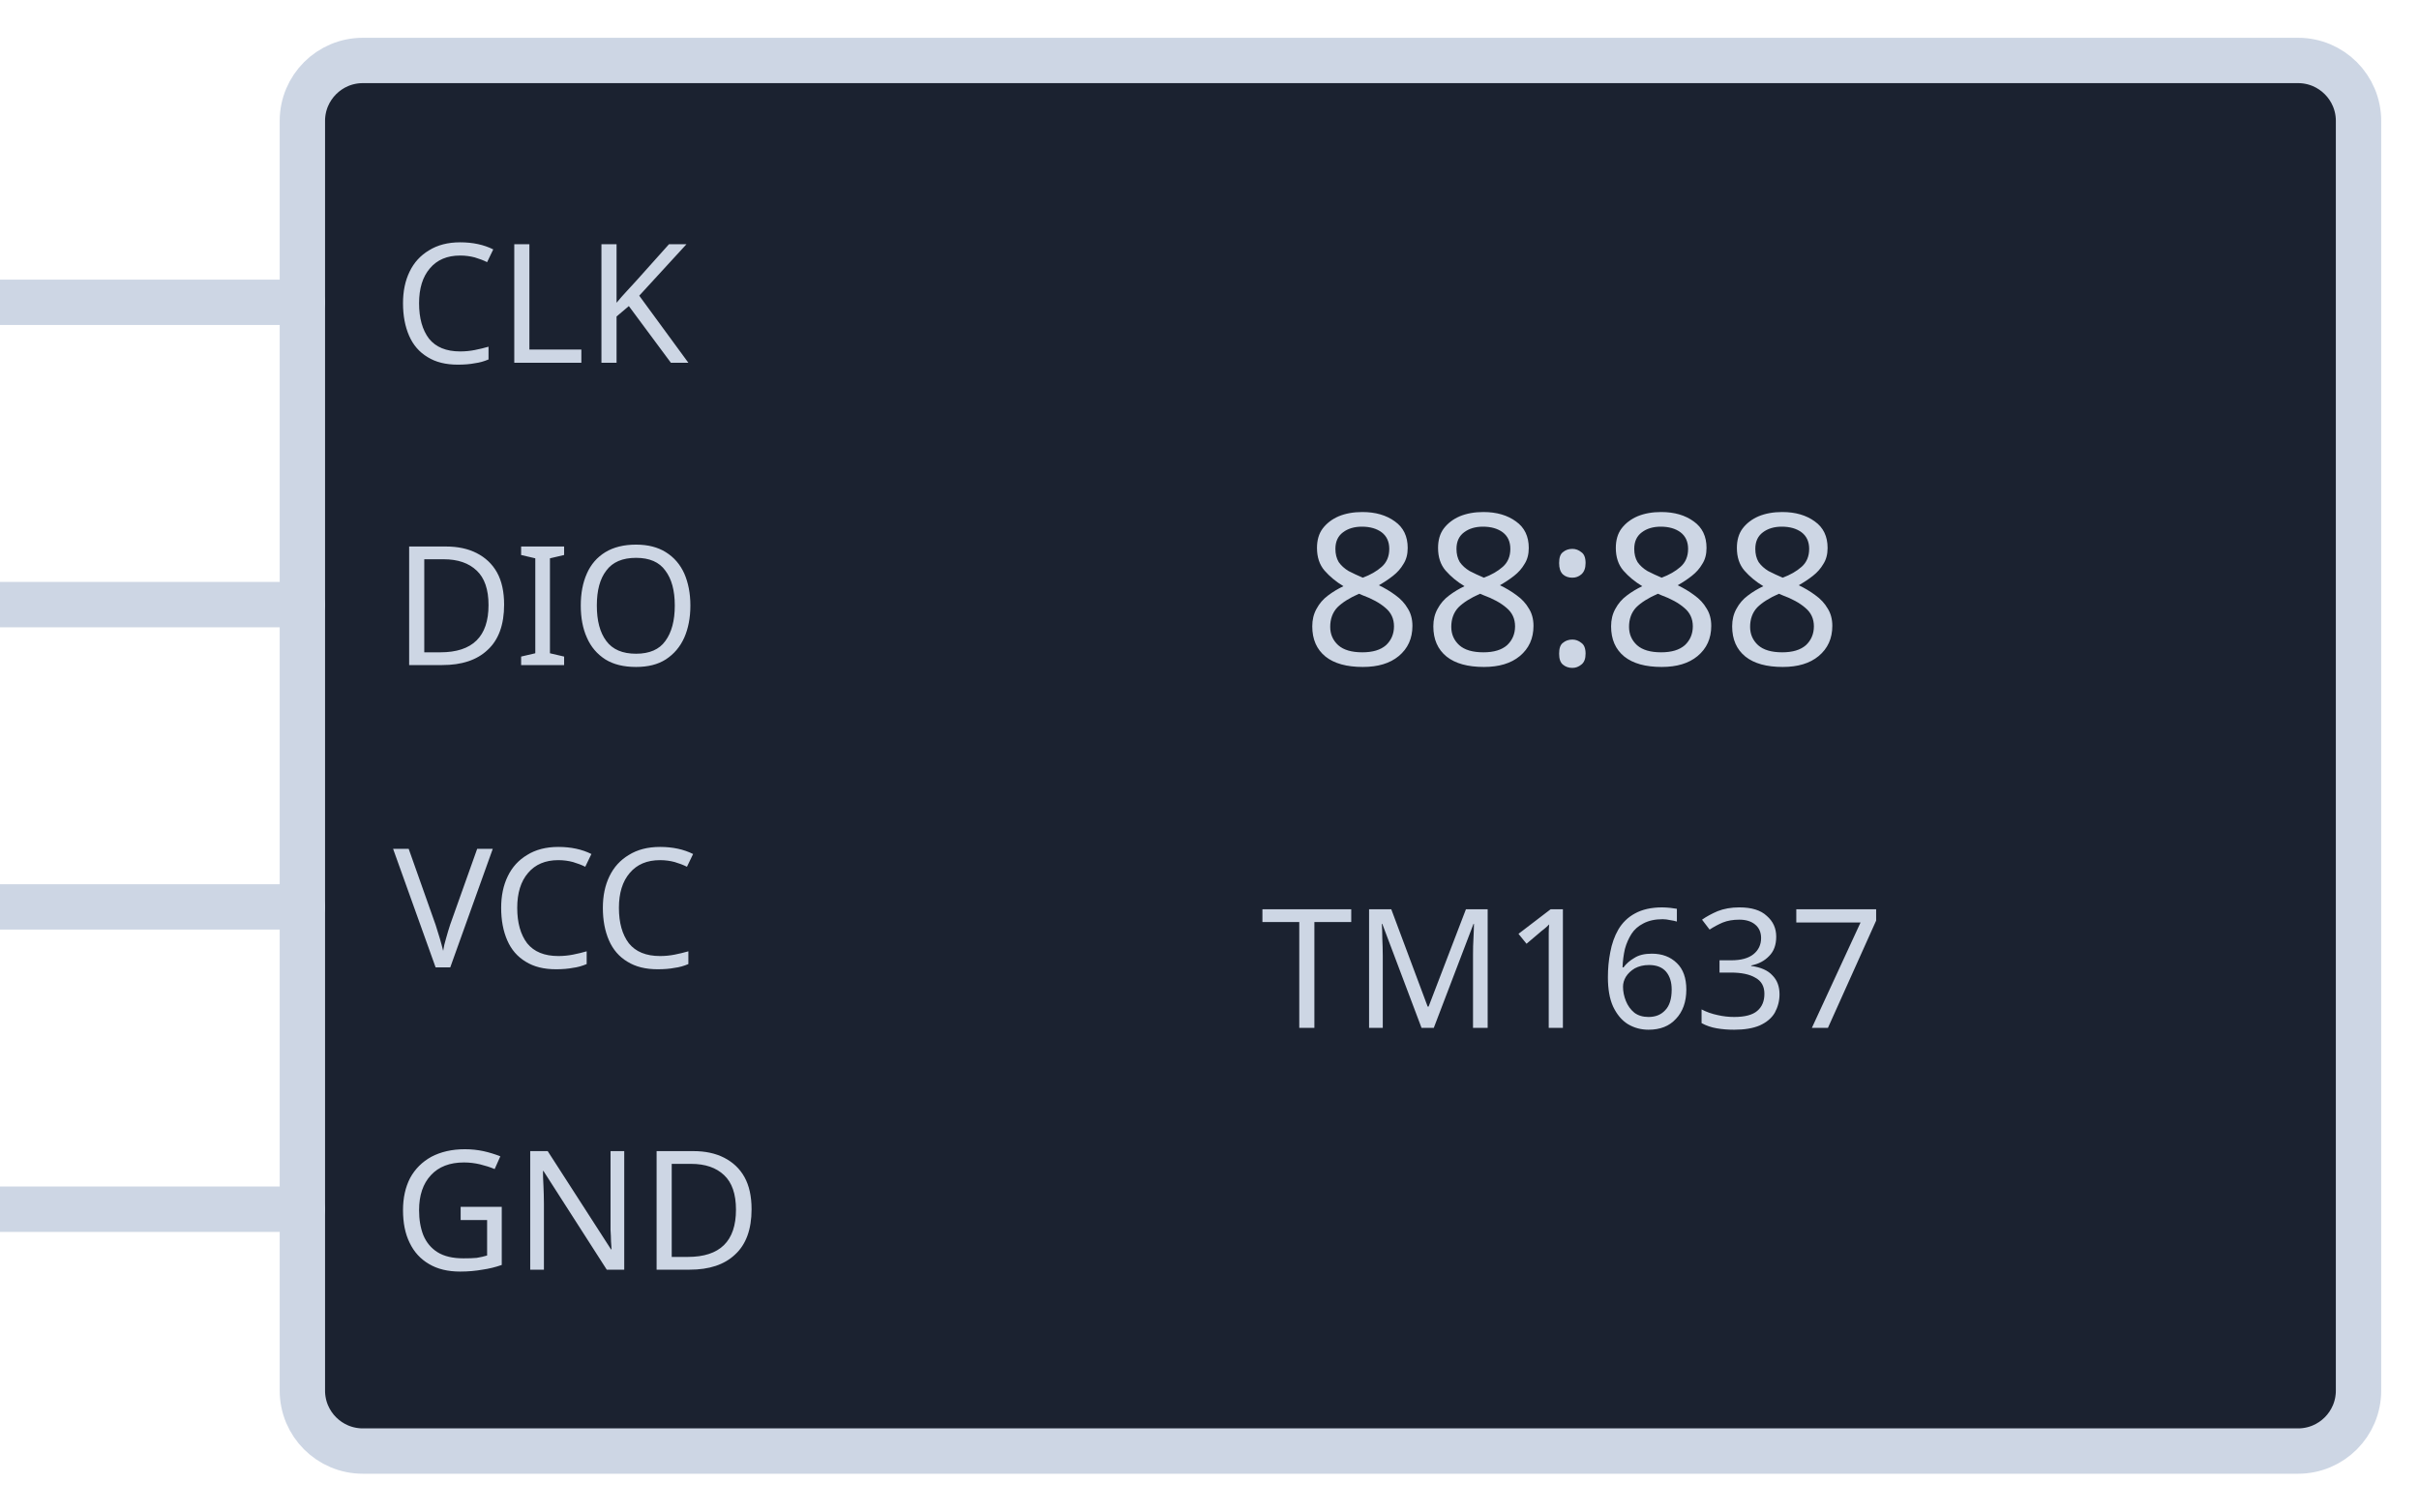
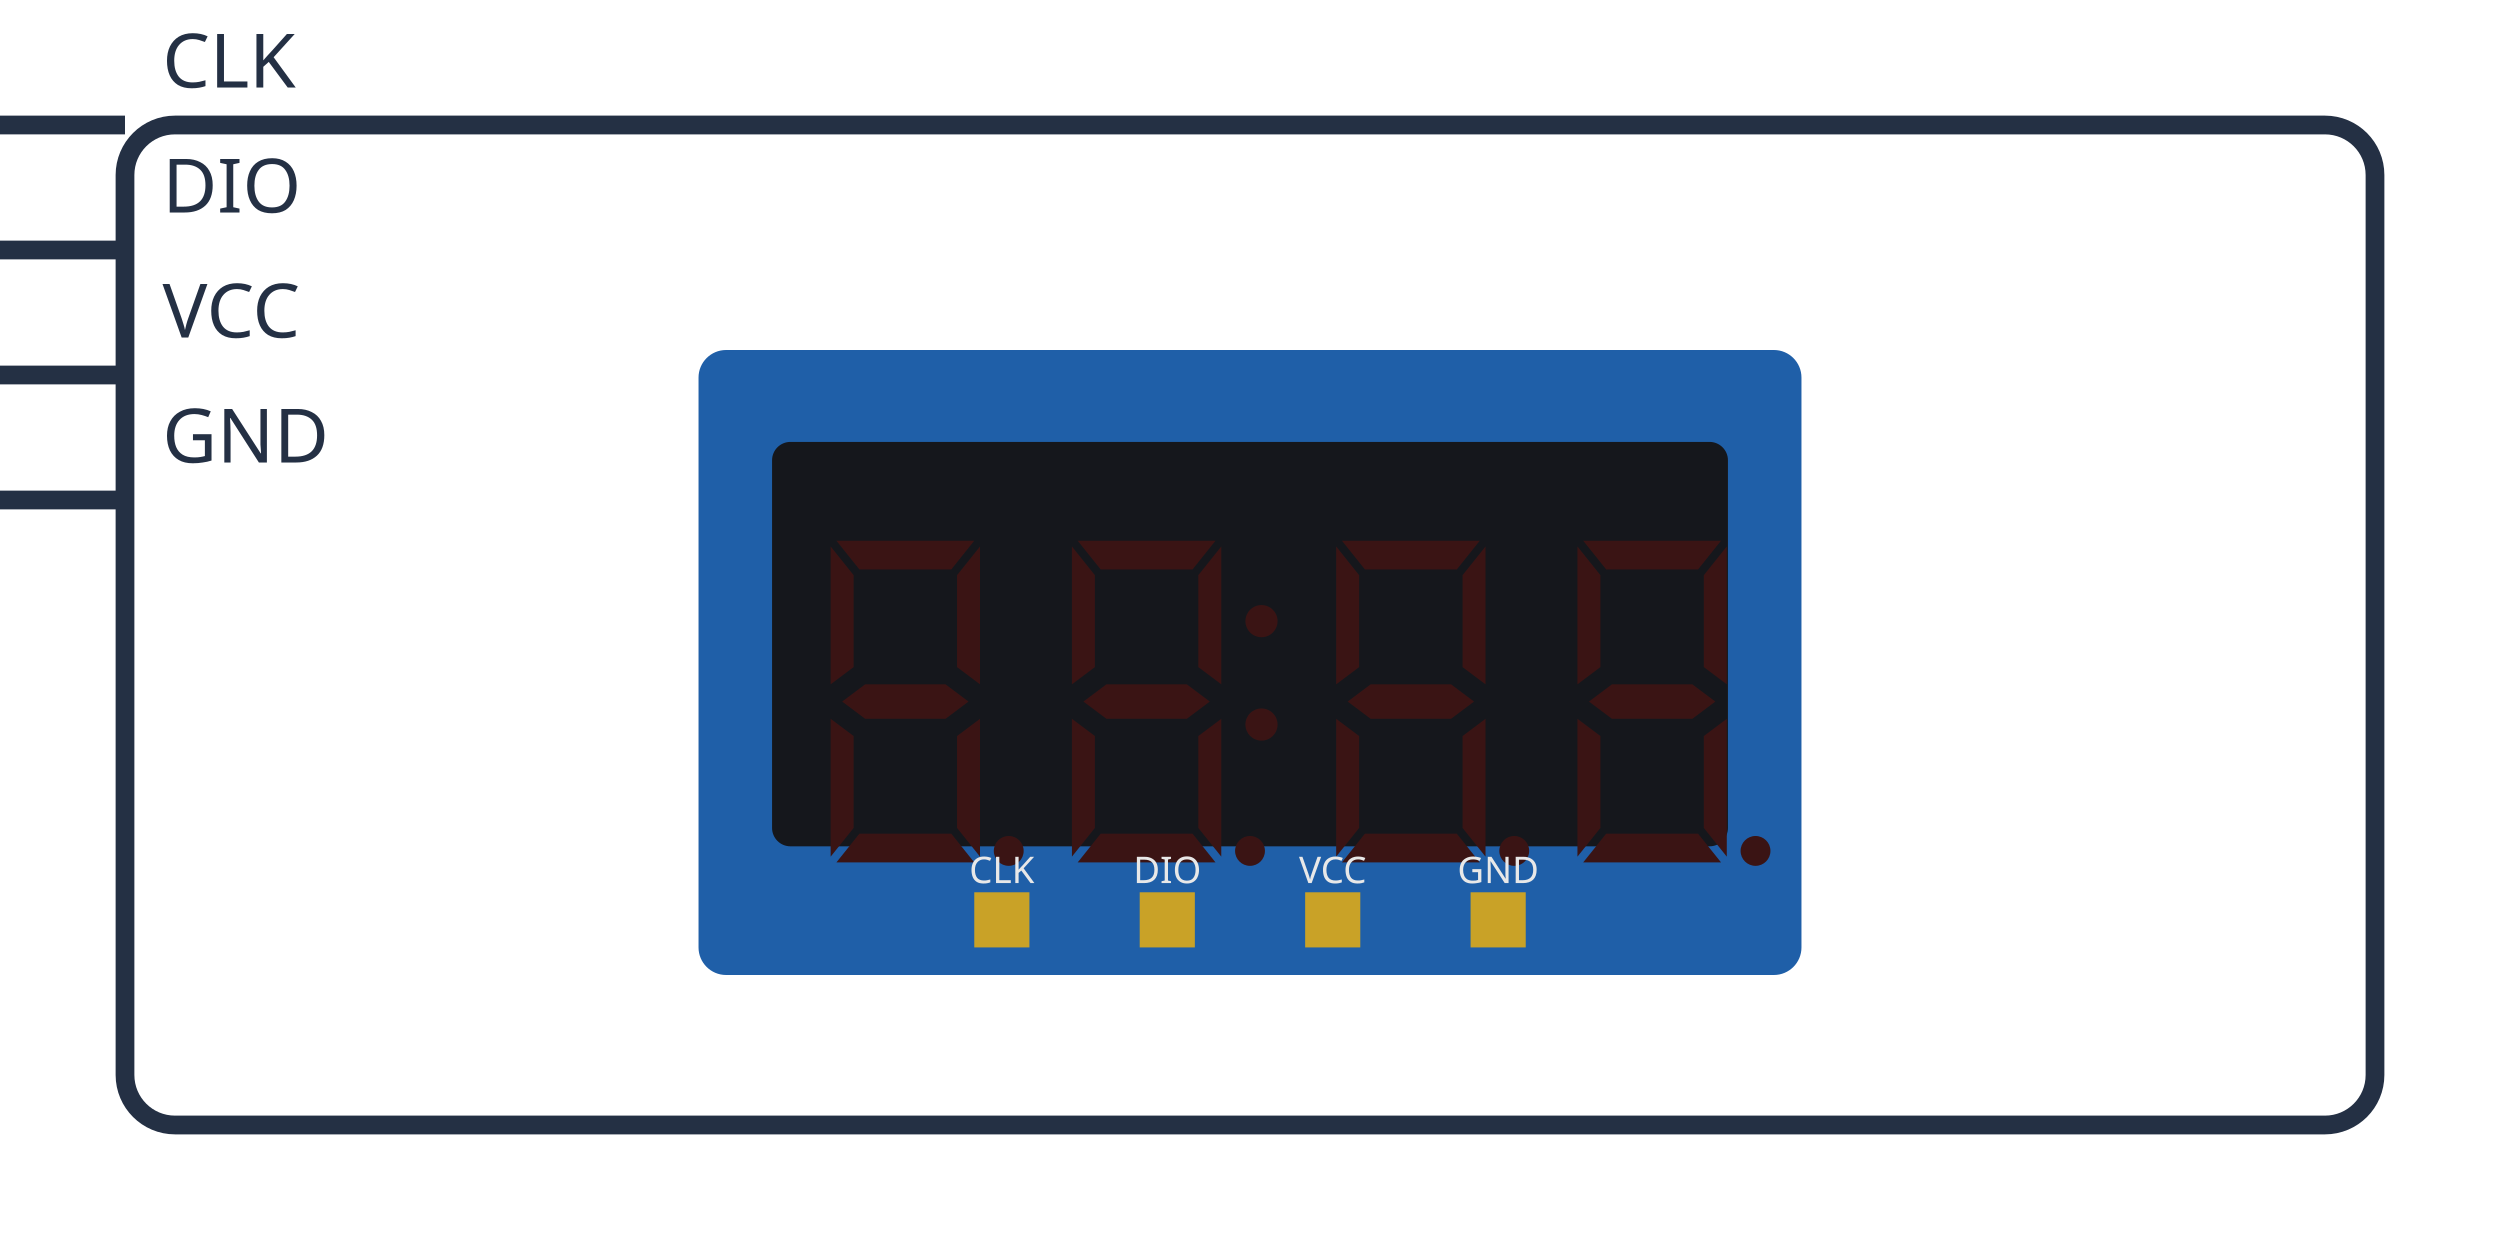
- <svg xmlns="http://www.w3.org/2000/svg" viewBox="0 0 80 50" width="80" height="50" data-grid="10">
-   <style>.s{stroke:var(--symbol-stroke,#cdd6e4);fill:none;stroke-width:1.5;stroke-linecap:round;stroke-linejoin:round}.f{stroke:var(--symbol-stroke,#cdd6e4);fill:var(--symbol-fill,#1b2230);stroke-width:1.5;stroke-linejoin:round}.t{fill:var(--symbol-stroke,#cdd6e4);font-family:sans-serif;font-size:7px}.p{fill:var(--symbol-stroke,#cdd6e4);font-family:sans-serif;font-size:5.5px}</style>
-   <rect class="f" x="10" y="2" width="68" height="46" rx="2" />
-   <line class="s" id="pin-clk" x1="0" y1="10" x2="10" y2="10" />
-   <text class="p" x="13" y="12">CLK</text>
-   <line class="s" id="pin-dio" x1="0" y1="20" x2="10" y2="20" />
-   <text class="p" x="13" y="22">DIO</text>
-   <line class="s" id="pin-vcc" x1="0" y1="30" x2="10" y2="30" />
-   <text class="p" x="13" y="32">VCC</text>
-   <line class="s" id="pin-gnd" x1="0" y1="40" x2="10" y2="40" />
-   <text class="p" x="13" y="42">GND</text>
-   <text class="t" x="52" y="22" text-anchor="middle">88:88</text>
-   <text class="p" x="52" y="34" text-anchor="middle">TM1637</text>
+ <svg xmlns="http://www.w3.org/2000/svg" viewBox="0 0 200 100" width="200" height="100">
+   <rect x="10" y="10" width="180" height="80" rx="4" fill="var(--symbol-fill,#fff)" stroke="var(--symbol-stroke,#243044)" stroke-width="1.5" />
+   <line x1="0" y1="10" x2="10" y2="10" stroke="var(--symbol-stroke,#243044)" stroke-width="1.5" />
+   <text x="13" y="7" text-anchor="start" fill="var(--symbol-stroke,#243044)" font-family="sans-serif" font-size="6">CLK</text>
+   <line x1="0" y1="20" x2="10" y2="20" stroke="var(--symbol-stroke,#243044)" stroke-width="1.5" />
+   <text x="13" y="17" text-anchor="start" fill="var(--symbol-stroke,#243044)" font-family="sans-serif" font-size="6">DIO</text>
+   <line x1="0" y1="30" x2="10" y2="30" stroke="var(--symbol-stroke,#243044)" stroke-width="1.5" />
+   <text x="13" y="27" text-anchor="start" fill="var(--symbol-stroke,#243044)" font-family="sans-serif" font-size="6">VCC</text>
+   <line x1="0" y1="40" x2="10" y2="40" stroke="var(--symbol-stroke,#243044)" stroke-width="1.5" />
+   <text x="13" y="37" text-anchor="start" fill="var(--symbol-stroke,#243044)" font-family="sans-serif" font-size="6">GND</text>
+   <g transform="translate(55.88235 28.0) scale(0.7352941)">
+     <rect x="0" y="0" width="120" height="68" rx="3" fill="#1f5fa8" />
+     <rect x="8" y="10" width="104" height="44" rx="2" fill="#15171c" />
+     <g id="digits" opacity="1" transform="translate(10 12) scale(1.25)">
+       <g transform="translate(0 5)">
+         <polygon id="d1-a" points="4,2 16,2 14,4.5 6,4.5" fill="#3a1414" />
+         <polygon id="d1-b" points="16.5,2.5 16.5,14.5 14.5,13 14.5,5" fill="#3a1414" />
+         <polygon id="d1-c" points="16.5,17.5 16.5,29.5 14.5,27 14.5,19" fill="#3a1414" />
+         <polygon id="d1-d" points="4,30 16,30 14,27.5 6,27.5" fill="#3a1414" />
+         <polygon id="d1-e" points="3.5,17.5 3.5,29.5 5.5,27 5.5,19" fill="#3a1414" />
+         <polygon id="d1-f" points="3.5,2.5 3.5,14.5 5.5,13 5.5,5" fill="#3a1414" />
+         <polygon id="d1-g" points="4.5,16 6.5,14.5 13.5,14.5 15.5,16 13.5,17.5 6.5,17.5" fill="#3a1414" />
+         <circle id="d1-dp" cx="19" cy="29" r="1.3" fill="#3a1414" />
+       </g>
+       <g transform="translate(21 5)">
+         <polygon id="d2-a" points="4,2 16,2 14,4.5 6,4.5" fill="#3a1414" />
+         <polygon id="d2-b" points="16.5,2.5 16.5,14.5 14.5,13 14.5,5" fill="#3a1414" />
+         <polygon id="d2-c" points="16.5,17.5 16.5,29.5 14.5,27 14.5,19" fill="#3a1414" />
+         <polygon id="d2-d" points="4,30 16,30 14,27.5 6,27.5" fill="#3a1414" />
+         <polygon id="d2-e" points="3.5,17.5 3.5,29.5 5.5,27 5.5,19" fill="#3a1414" />
+         <polygon id="d2-f" points="3.5,2.5 3.5,14.5 5.5,13 5.5,5" fill="#3a1414" />
+         <polygon id="d2-g" points="4.5,16 6.5,14.5 13.5,14.5 15.5,16 13.5,17.5 6.5,17.5" fill="#3a1414" />
+         <circle id="d2-dp" cx="19" cy="29" r="1.3" fill="#3a1414" />
+       </g>
+       <g transform="translate(44 5)">
+         <polygon id="d3-a" points="4,2 16,2 14,4.5 6,4.5" fill="#3a1414" />
+         <polygon id="d3-b" points="16.5,2.5 16.5,14.5 14.5,13 14.5,5" fill="#3a1414" />
+         <polygon id="d3-c" points="16.5,17.5 16.5,29.5 14.5,27 14.5,19" fill="#3a1414" />
+         <polygon id="d3-d" points="4,30 16,30 14,27.5 6,27.5" fill="#3a1414" />
+         <polygon id="d3-e" points="3.5,17.5 3.5,29.5 5.5,27 5.5,19" fill="#3a1414" />
+         <polygon id="d3-f" points="3.5,2.5 3.5,14.5 5.5,13 5.5,5" fill="#3a1414" />
+         <polygon id="d3-g" points="4.5,16 6.5,14.5 13.5,14.5 15.5,16 13.5,17.5 6.5,17.5" fill="#3a1414" />
+         <circle id="d3-dp" cx="19" cy="29" r="1.3" fill="#3a1414" />
+       </g>
+       <g transform="translate(65 5)">
+         <polygon id="d4-a" points="4,2 16,2 14,4.5 6,4.5" fill="#3a1414" />
+         <polygon id="d4-b" points="16.5,2.5 16.5,14.5 14.5,13 14.5,5" fill="#3a1414" />
+         <polygon id="d4-c" points="16.5,17.5 16.5,29.5 14.5,27 14.5,19" fill="#3a1414" />
+         <polygon id="d4-d" points="4,30 16,30 14,27.5 6,27.5" fill="#3a1414" />
+         <polygon id="d4-e" points="3.5,17.5 3.5,29.5 5.5,27 5.5,19" fill="#3a1414" />
+         <polygon id="d4-f" points="3.5,2.5 3.5,14.5 5.5,13 5.5,5" fill="#3a1414" />
+         <polygon id="d4-g" points="4.5,16 6.5,14.5 13.5,14.5 15.5,16 13.5,17.5 6.5,17.5" fill="#3a1414" />
+         <circle id="d4-dp" cx="19" cy="29" r="1.3" fill="#3a1414" />
+       </g>
+       <g id="colon" fill="#3a1414">
+         <circle cx="41" cy="14" r="1.4" />
+         <circle cx="41" cy="23" r="1.4" />
+       </g>
+     </g>
+     <rect id="pin-clk" x="30" y="59" width="6" height="6" fill="#c9a227" />
+     <text x="33" y="58" font-size="4" fill="#e8e8e8" text-anchor="middle" font-family="sans-serif">CLK</text>
+     <rect id="pin-dio" x="48" y="59" width="6" height="6" fill="#c9a227" />
+     <text x="51" y="58" font-size="4" fill="#e8e8e8" text-anchor="middle" font-family="sans-serif">DIO</text>
+     <rect id="pin-vcc" x="66" y="59" width="6" height="6" fill="#c9a227" />
+     <text x="69" y="58" font-size="4" fill="#e8e8e8" text-anchor="middle" font-family="sans-serif">VCC</text>
+     <rect id="pin-gnd" x="84" y="59" width="6" height="6" fill="#c9a227" />
+     <text x="87" y="58" font-size="4" fill="#e8e8e8" text-anchor="middle" font-family="sans-serif">GND</text>
+   </g>
</svg>
